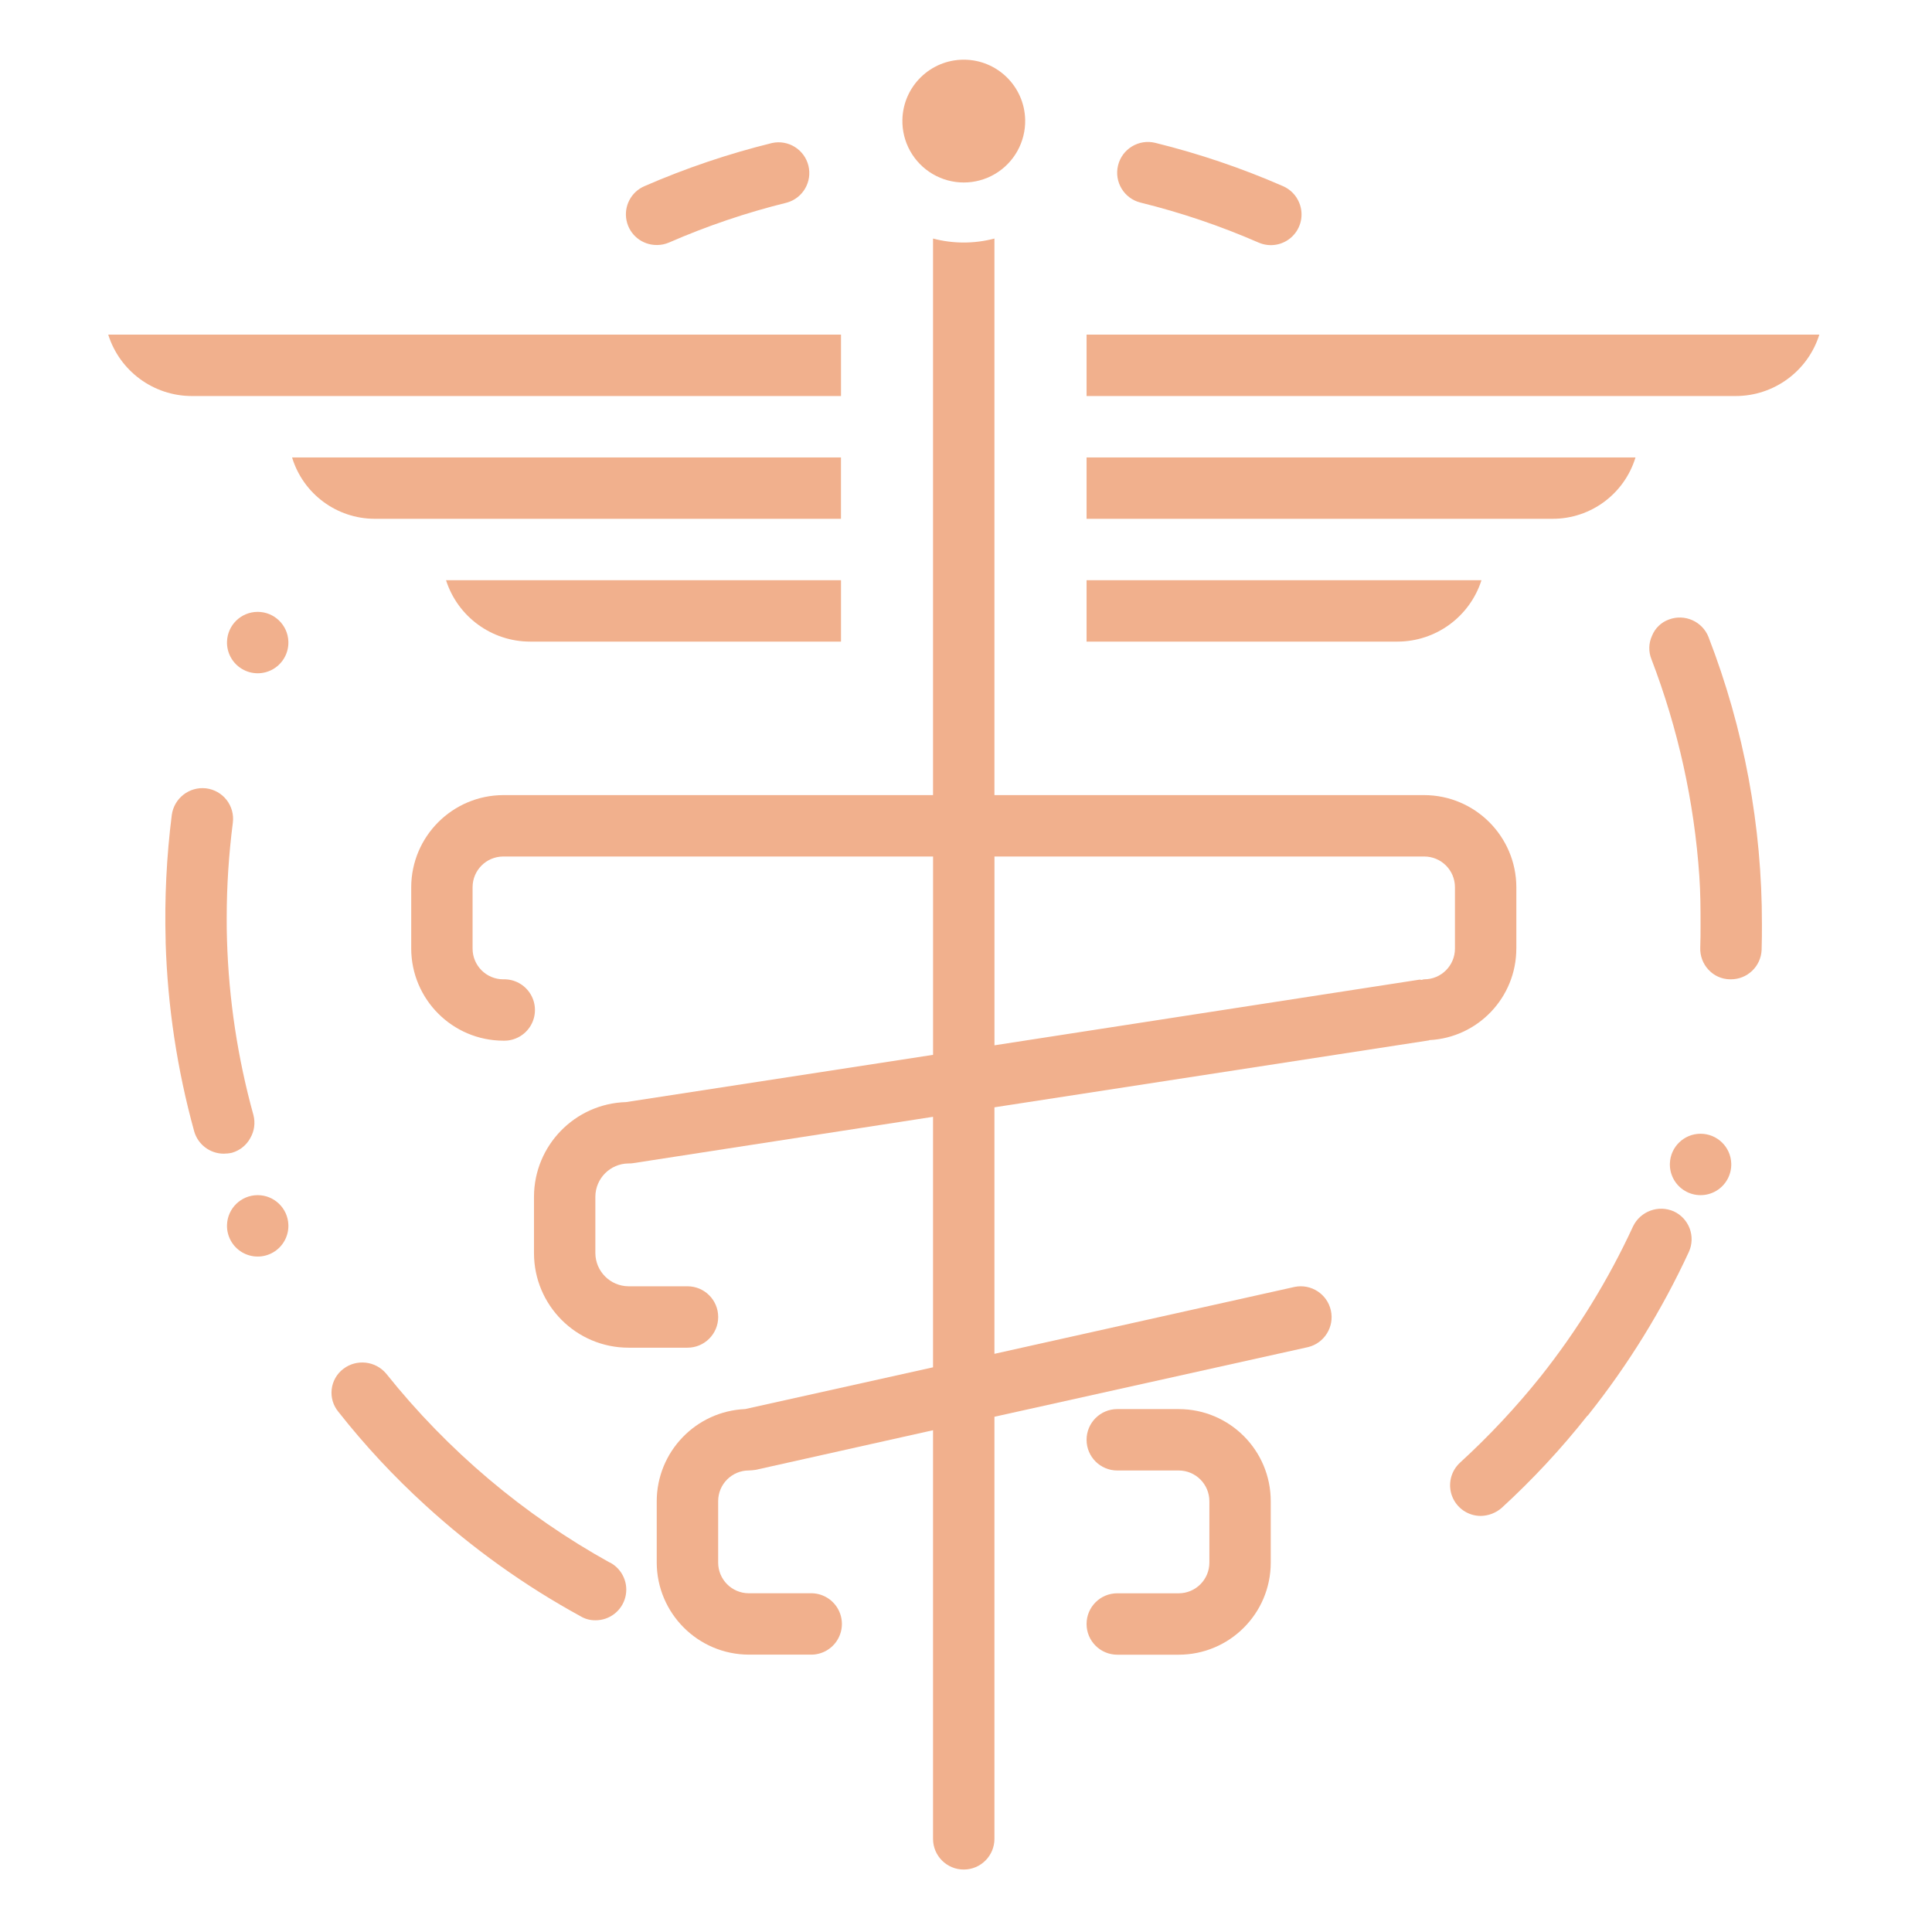
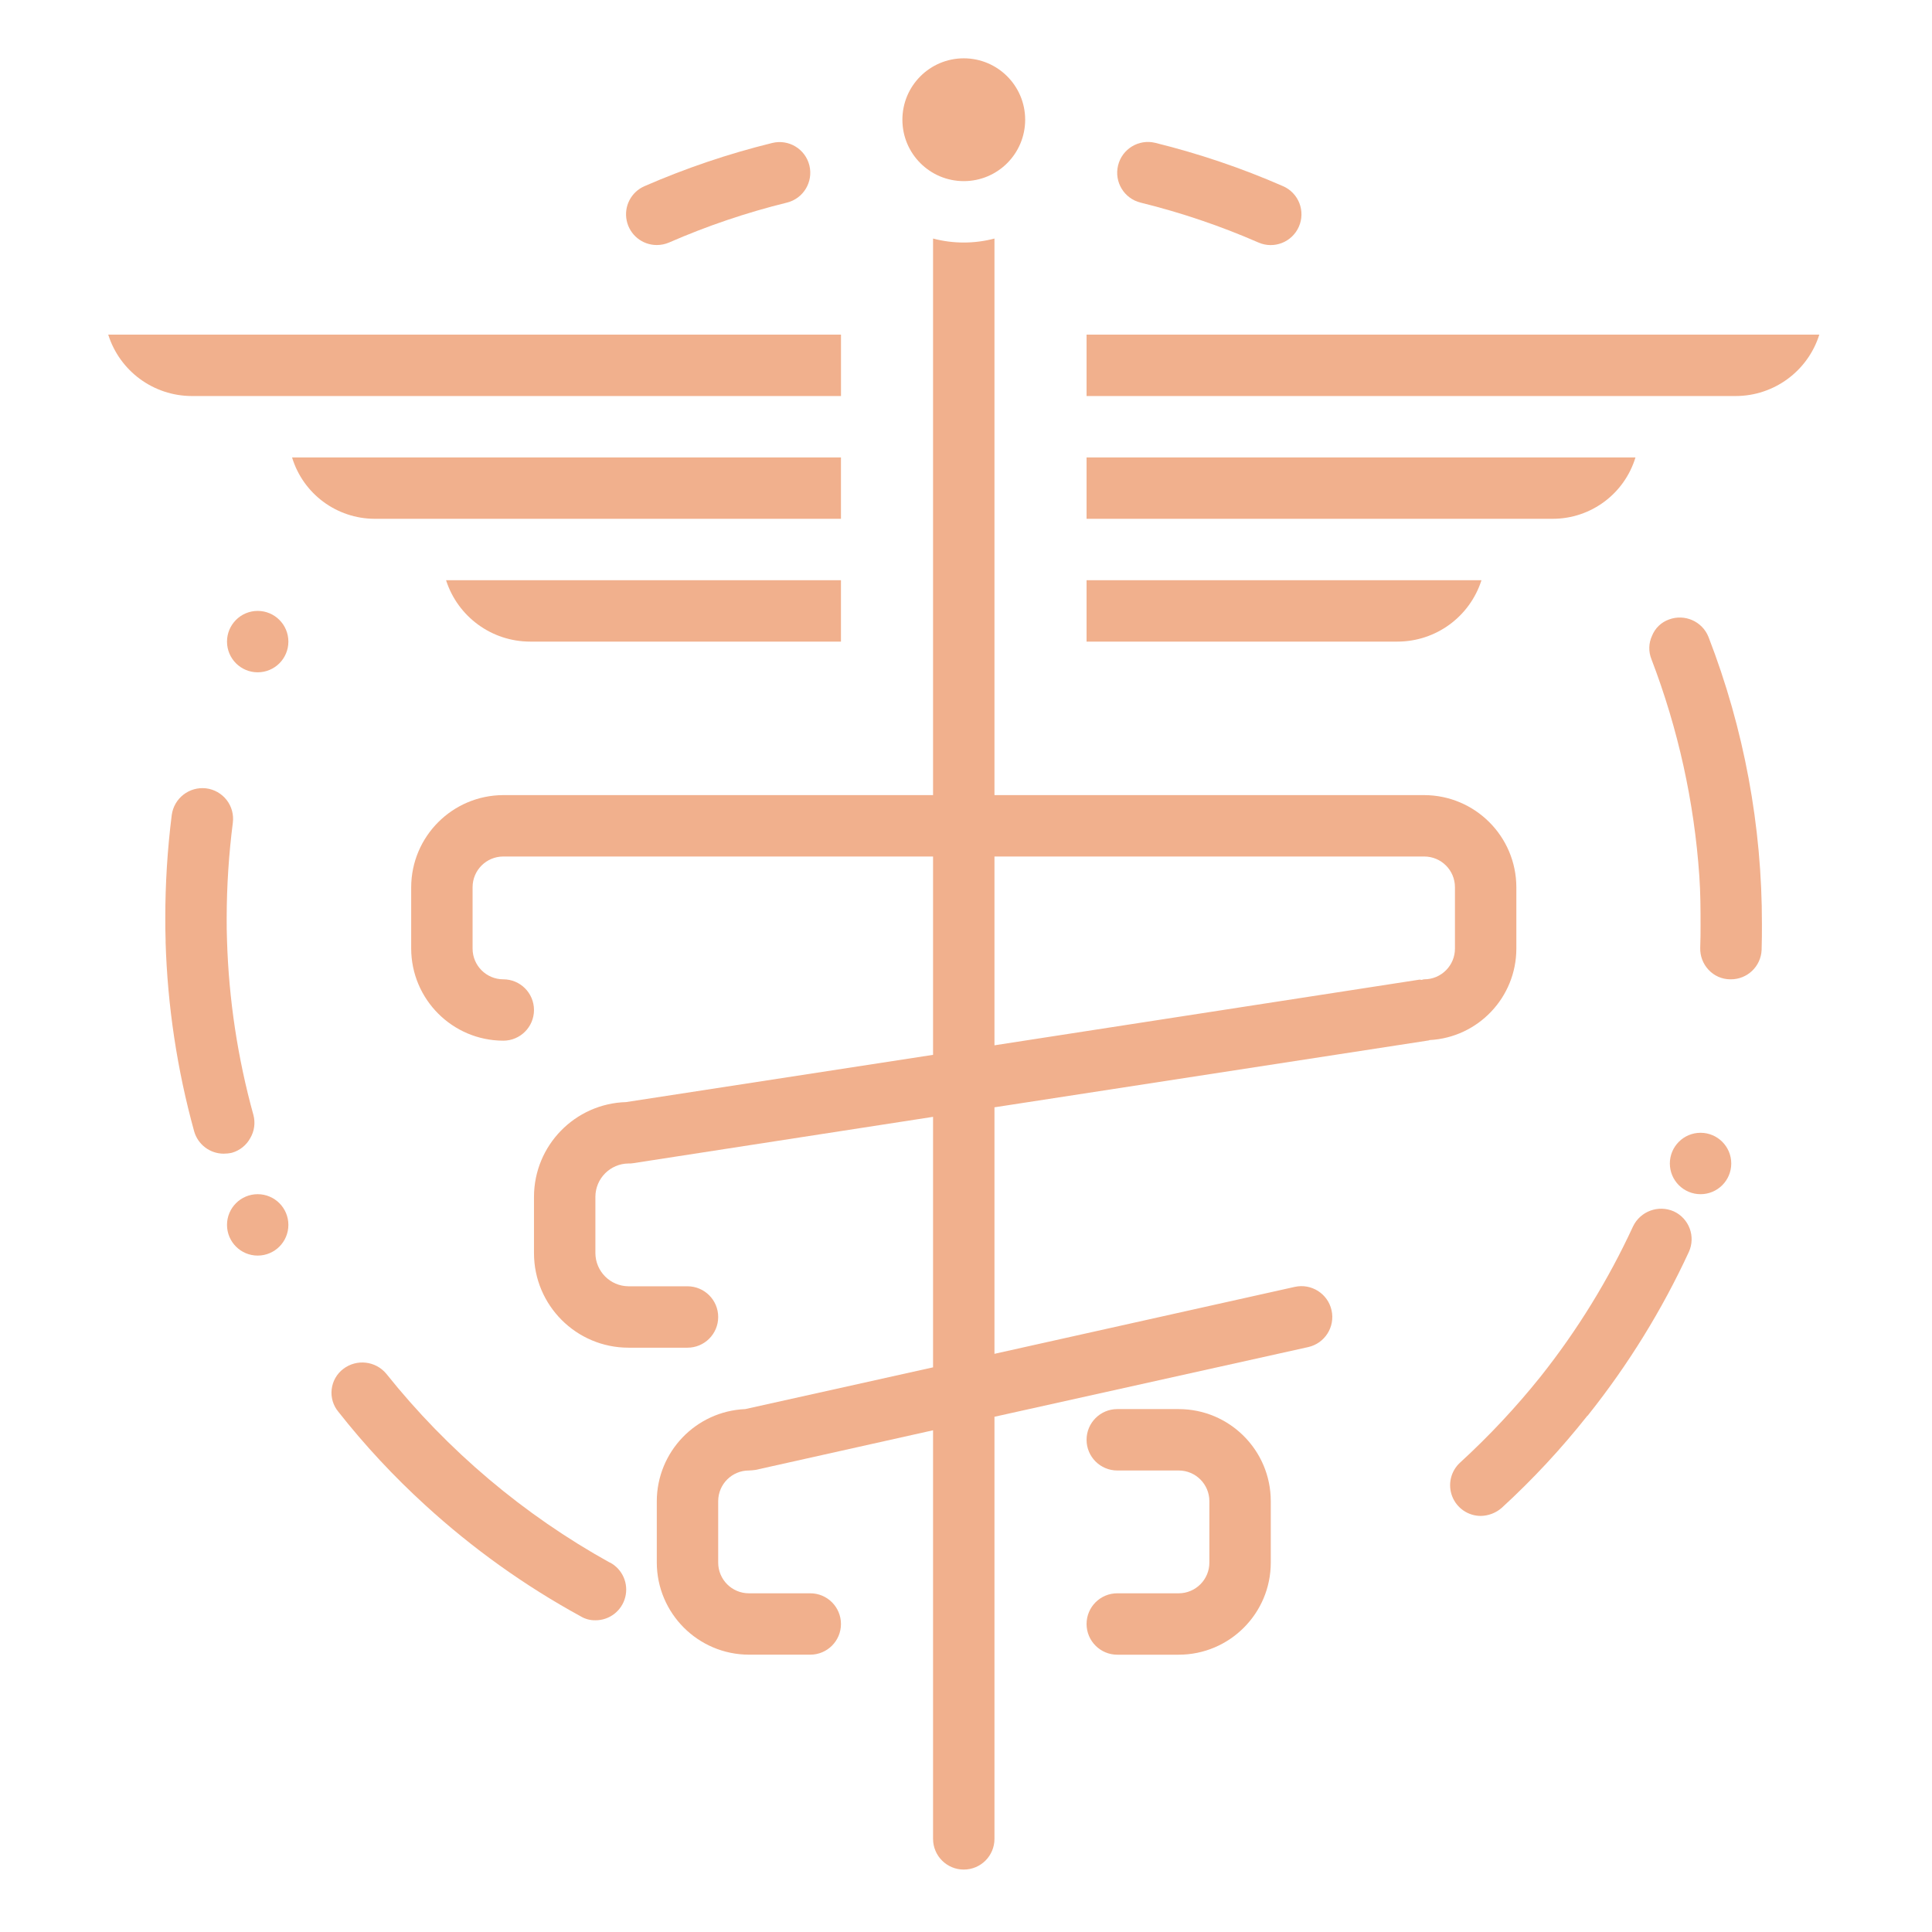
- <svg xmlns="http://www.w3.org/2000/svg" width="64" height="64" fill="none">
-   <path d="M35.994 11.085v2.034H57.5a2.906 2.906 0 002.768-2.034H35.994zm18.183 4.068H35.994v2.033H51.44a2.867 2.867 0 002.738-2.033zm-5.101 4.067H35.994v2.034h10.299a2.926 2.926 0 002.783-2.034zm-21.217-6.101v-2.034H3.585a2.907 2.907 0 002.77 2.034h21.504zm-.001 4.067v-2.033H9.675a2.867 2.867 0 002.739 2.033h15.444zM17.56 21.254h10.299V19.22H14.775a2.926 2.926 0 002.784 2.034zm16.4-17.288a2.034 2.034 0 11-4.067 0 2.034 2.034 0 014.067 0z" fill="#F1B08D" />
-   <path d="M50.231 31.424V29.39a3.06 3.06 0 00-3.05-3.051H32.942V7.902a3.984 3.984 0 01-2.034 0v18.437H16.672a3.06 3.06 0 00-3.05 3.05v2.035a3.06 3.06 0 003.05 3.05 1.017 1.017 0 100-2.033 1.017 1.017 0 01-1.017-1.017V29.39c0-.562.456-1.017 1.017-1.017h14.237v6.57l-10.17 1.565a3.145 3.145 0 00-3.05 3.133v1.87a3.133 3.133 0 003.132 3.133h1.953a1.017 1.017 0 100-2.034H20.82a1.107 1.107 0 01-1.098-1.098V39.64a1.107 1.107 0 011.098-1.099.788.788 0 00.153-.01l9.935-1.535v8.298l-6.223 1.383a3.063 3.063 0 00-2.93 3.05v2.035a3.06 3.06 0 003.052 3.05h2.033a1.017 1.017 0 100-2.033h-2.034a1.017 1.017 0 01-1.016-1.017v-2.034c0-.562.455-1.017 1.017-1.017a1.83 1.83 0 00.223-.02l5.878-1.313v13.536a1.017 1.017 0 002.034 0V46.932l10.393-2.308a1.022 1.022 0 00-.447-1.994l-9.946 2.217v-8.166l14.39-2.216c.01 0 .01-.01.02-.01a3.037 3.037 0 002.878-3.031zm-2.034 0c0 .561-.455 1.017-1.017 1.017a.241.241 0 00-.081.02c-.02 0-.05-.01-.07-.01l-14.086 2.176v-6.254H47.18c.562 0 1.017.455 1.017 1.017v2.034z" fill="#F1B08D" />
-   <path d="M39.045 46.678h-2.034a1.017 1.017 0 000 2.034h2.034c.562 0 1.017.455 1.017 1.017v2.034c0 .561-.455 1.017-1.017 1.017h-2.034a1.017 1.017 0 000 2.034h2.034a3.05 3.05 0 003.05-3.051v-2.034a3.05 3.05 0 00-3.05-3.051zM21.756 8.117c.14 0 .278-.028.407-.083a24.281 24.281 0 013.904-1.322 1.018 1.018 0 00-.486-1.976 26.342 26.342 0 00-4.231 1.43 1.016 1.016 0 00.406 1.95zM20.21 51.763h-.009a24.992 24.992 0 01-7.404-6.255 1.035 1.035 0 00-1.424-.162.991.991 0 00-.163 1.423 25.69 25.69 0 002.878 3.092 26.296 26.296 0 005.146 3.681.926.926 0 00.488.132 1.016 1.016 0 00.489-1.911zM8.292 37.698c.135-.23.17-.505.103-.762a24.478 24.478 0 01-.875-5.787c-.01-.254-.01-.508-.01-.742 0-1.055.069-2.107.203-3.153a1.017 1.017 0 00-.885-1.139A1.027 1.027 0 005.69 27a27.126 27.126 0 00-.203 4.15v.07c.065 2.115.382 4.215.945 6.255.124.438.522.74.977.742.092 0 .185-.01.274-.03.26-.074.481-.25.61-.489zm48.305-16.596a1.024 1.024 0 00-1.312-.58.944.944 0 00-.56.54.973.973 0 00-.02.772 24.823 24.823 0 011.588 7.194c.038.54.04 1.085.04 1.627 0 .233 0 .467-.01.739-.01.27.089.534.274.731a.983.983 0 00.712.316h.02a1.017 1.017 0 001.027-.977c.01-.304.01-.59.01-.843a26.239 26.239 0 00-1.77-9.52zm-1.149 19.027a1.036 1.036 0 00-1.352.498 24.553 24.553 0 01-3.061 4.973 25.336 25.336 0 01-2.665 2.848 1.016 1.016 0 00.681 1.769c.255-.004.5-.098.692-.264a26.065 26.065 0 002.837-3.051.089.089 0 00.041-.04 26.61 26.61 0 003.325-5.391 1.016 1.016 0 00-.498-1.342zM37.784 6.712a24.32 24.32 0 013.905 1.322 1.016 1.016 0 001.354-1.306 1.013 1.013 0 00-.541-.561 26.36 26.36 0 00-4.232-1.435 1.019 1.019 0 10-.486 1.98zM9.553 21.254a1.017 1.017 0 11-2.033 0 1.017 1.017 0 012.033 0zm0 19.322a1.017 1.017 0 11-2.033 0 1.017 1.017 0 012.033 0zm47.797-2.034a1.017 1.017 0 11-2.033 0 1.017 1.017 0 012.033 0z" fill="#F1B08D" />
+ <svg xmlns="http://www.w3.org/2000/svg" width="64" height="64" viewBox="0 0 64 64" fill="none">
+   <path d="M35.994 11.085V13.119H57.499C58.766 13.117 59.887 12.294 60.267 11.085H35.994Z" fill="#F1B08D" />
+   <path d="M54.177 15.153H35.994V17.186H51.439C52.7 17.184 53.811 16.359 54.177 15.153Z" fill="#F1B08D" />
+   <path d="M49.076 19.22H35.994V21.254H46.293C47.564 21.253 48.689 20.431 49.076 19.22Z" fill="#F1B08D" />
+   <path d="M27.859 13.119V11.085H3.585C3.966 12.294 5.086 13.117 6.355 13.119H27.859Z" fill="#F1B08D" />
+   <path d="M27.858 17.186V15.153H9.675C10.041 16.359 11.153 17.184 12.414 17.186H27.858Z" fill="#F1B08D" />
+   <path d="M17.56 21.254H27.858V19.22H14.776C15.164 20.431 16.289 21.253 17.56 21.254Z" fill="#F1B08D" />
+   <path d="M33.96 3.966C33.96 5.09 33.05 6 31.927 6C30.803 6 29.893 5.09 29.893 3.966C29.893 2.843 30.803 1.932 31.927 1.932C33.05 1.932 33.96 2.843 33.96 3.966Z" fill="#F1B08D" />
+   <path d="M50.231 31.424V29.39C50.227 27.707 48.864 26.344 47.18 26.339H32.943V7.902C32.276 8.078 31.576 8.078 30.909 7.902V26.339H16.672C14.989 26.344 13.626 27.707 13.621 29.39V31.424C13.626 33.106 14.989 34.47 16.672 34.474C17.234 34.474 17.689 34.019 17.689 33.458C17.689 32.896 17.234 32.441 16.672 32.441C16.111 32.441 15.655 31.985 15.655 31.424V29.39C15.655 28.828 16.111 28.373 16.672 28.373H30.909V34.943L20.74 36.508C19.045 36.559 17.694 37.944 17.689 39.641V41.512C17.69 43.241 19.091 44.644 20.821 44.644H22.774C23.335 44.644 23.791 44.189 23.791 43.627C23.791 43.065 23.335 42.61 22.774 42.61H20.821C20.217 42.606 19.728 42.117 19.723 41.512V39.641C19.728 39.036 20.217 38.547 20.821 38.542C20.872 38.544 20.923 38.541 20.974 38.532L30.909 36.997V45.295L24.686 46.678C23.051 46.749 21.762 48.093 21.757 49.729V51.763C21.762 53.445 23.125 54.809 24.808 54.813H26.841C27.403 54.813 27.858 54.358 27.858 53.797C27.858 53.235 27.403 52.78 26.841 52.78H24.808C24.246 52.78 23.791 52.324 23.791 51.763V49.729C23.791 49.167 24.246 48.712 24.808 48.712C24.883 48.71 24.957 48.703 25.031 48.692L30.909 47.38V60.915C30.909 61.477 31.365 61.932 31.926 61.932C32.488 61.932 32.943 61.477 32.943 60.915V46.932L43.336 44.624C43.887 44.5 44.233 43.954 44.109 43.403C43.986 42.853 43.44 42.507 42.889 42.63L32.943 44.847V36.681L47.333 34.465C47.343 34.465 47.343 34.454 47.353 34.454C48.966 34.37 50.23 33.038 50.231 31.424ZM48.197 31.424C48.197 31.985 47.742 32.441 47.18 32.441C47.152 32.443 47.125 32.449 47.099 32.461C47.079 32.461 47.048 32.451 47.028 32.451L32.943 34.627V28.373H47.18C47.742 28.373 48.197 28.828 48.197 29.39V31.424Z" fill="#F1B08D" />
+   <path d="M39.045 46.678H37.011C36.45 46.678 35.994 47.133 35.994 47.695C35.994 48.257 36.45 48.712 37.011 48.712H39.045C39.607 48.712 40.062 49.167 40.062 49.729V51.763C40.062 52.324 39.607 52.78 39.045 52.78H37.011C36.45 52.78 35.994 53.235 35.994 53.797C35.994 54.358 36.45 54.814 37.011 54.814H39.045C40.73 54.814 42.096 53.447 42.096 51.763V49.729C42.096 48.044 40.73 46.678 39.045 46.678Z" fill="#F1B08D" />
+   <path d="M21.756 8.117C21.896 8.117 22.034 8.089 22.163 8.034C23.424 7.483 24.731 7.041 26.067 6.712C26.613 6.578 26.946 6.026 26.812 5.48C26.678 4.935 26.127 4.602 25.581 4.736C24.133 5.092 22.717 5.571 21.35 6.167C20.907 6.359 20.661 6.835 20.76 7.307C20.858 7.779 21.274 8.117 21.756 8.117Z" fill="#F1B08D" />
+   <path d="M20.211 51.763H20.201C17.349 50.181 14.833 48.056 12.797 45.508C12.443 45.081 11.815 45.01 11.373 45.346C11.157 45.509 11.018 45.754 10.987 46.023C10.956 46.292 11.037 46.562 11.21 46.769C12.083 47.877 13.046 48.911 14.088 49.861C15.649 51.29 17.377 52.527 19.234 53.542C19.381 53.631 19.55 53.677 19.722 53.674C20.189 53.677 20.597 53.361 20.712 52.909C20.828 52.457 20.621 51.984 20.211 51.763Z" fill="#F1B08D" />
+   <path d="M8.292 37.698C8.427 37.468 8.463 37.193 8.395 36.936C7.873 35.049 7.579 33.106 7.52 31.149C7.509 30.895 7.509 30.641 7.509 30.407C7.511 29.352 7.579 28.3 7.713 27.254C7.747 26.986 7.674 26.714 7.508 26.501C7.341 26.287 7.097 26.148 6.828 26.115C6.27 26.049 5.763 26.443 5.689 27C5.547 28.13 5.475 29.267 5.476 30.407C5.476 30.641 5.476 30.885 5.486 31.149V31.22C5.551 33.335 5.868 35.435 6.431 37.475C6.555 37.913 6.953 38.216 7.408 38.217C7.5 38.217 7.593 38.207 7.682 38.187C7.943 38.113 8.163 37.936 8.292 37.698Z" fill="#F1B08D" />
+   <path d="M56.597 21.102C56.391 20.583 55.807 20.326 55.285 20.522C55.03 20.613 54.826 20.809 54.726 21.061C54.612 21.305 54.605 21.584 54.705 21.834C55.589 24.139 56.124 26.564 56.293 29.028C56.331 29.569 56.333 30.113 56.333 30.655C56.333 30.888 56.333 31.122 56.322 31.394C56.313 31.664 56.412 31.927 56.597 32.125C56.781 32.324 57.038 32.438 57.309 32.441H57.328C57.879 32.447 58.334 32.015 58.356 31.464C58.366 31.16 58.366 30.875 58.366 30.621C58.372 27.366 57.772 24.137 56.597 21.102Z" fill="#F1B08D" />
+   <path d="M55.448 40.129C54.937 39.903 54.338 40.123 54.096 40.627C53.277 42.4 52.249 44.07 51.035 45.6C50.221 46.616 49.33 47.568 48.37 48.448C48.059 48.73 47.954 49.173 48.105 49.566C48.256 49.957 48.632 50.216 49.051 50.217C49.306 50.213 49.551 50.119 49.743 49.953C50.769 49.013 51.718 47.993 52.581 46.902C52.598 46.893 52.613 46.879 52.621 46.861C53.94 45.203 55.057 43.394 55.946 41.471C56.177 40.962 55.955 40.364 55.448 40.129Z" fill="#F1B08D" />
+   <path d="M37.784 6.712C39.121 7.041 40.427 7.483 41.689 8.034C42.203 8.258 42.802 8.023 43.027 7.508C43.136 7.261 43.141 6.98 43.043 6.728C42.944 6.477 42.75 6.274 42.502 6.167C41.135 5.569 39.719 5.09 38.27 4.732C37.724 4.598 37.171 4.932 37.038 5.479C36.903 6.026 37.238 6.578 37.784 6.712Z" fill="#F1B08D" />
+   <path d="M9.553 21.254C9.553 21.816 9.098 22.271 8.536 22.271C7.975 22.271 7.52 21.816 7.52 21.254C7.52 20.693 7.975 20.237 8.536 20.237C9.098 20.237 9.553 20.693 9.553 21.254Z" fill="#F1B08D" />
+   <path d="M9.553 40.576C9.553 41.138 9.098 41.593 8.536 41.593C7.975 41.593 7.52 41.138 7.52 40.576C7.52 40.015 7.975 39.559 8.536 39.559C9.098 39.559 9.553 40.015 9.553 40.576Z" fill="#F1B08D" />
+   <path d="M57.35 38.542C57.35 39.104 56.895 39.559 56.333 39.559C55.772 39.559 55.316 39.104 55.316 38.542C55.316 37.981 55.772 37.525 56.333 37.525C56.895 37.525 57.35 37.981 57.35 38.542Z" fill="#F1B08D" />
</svg>
